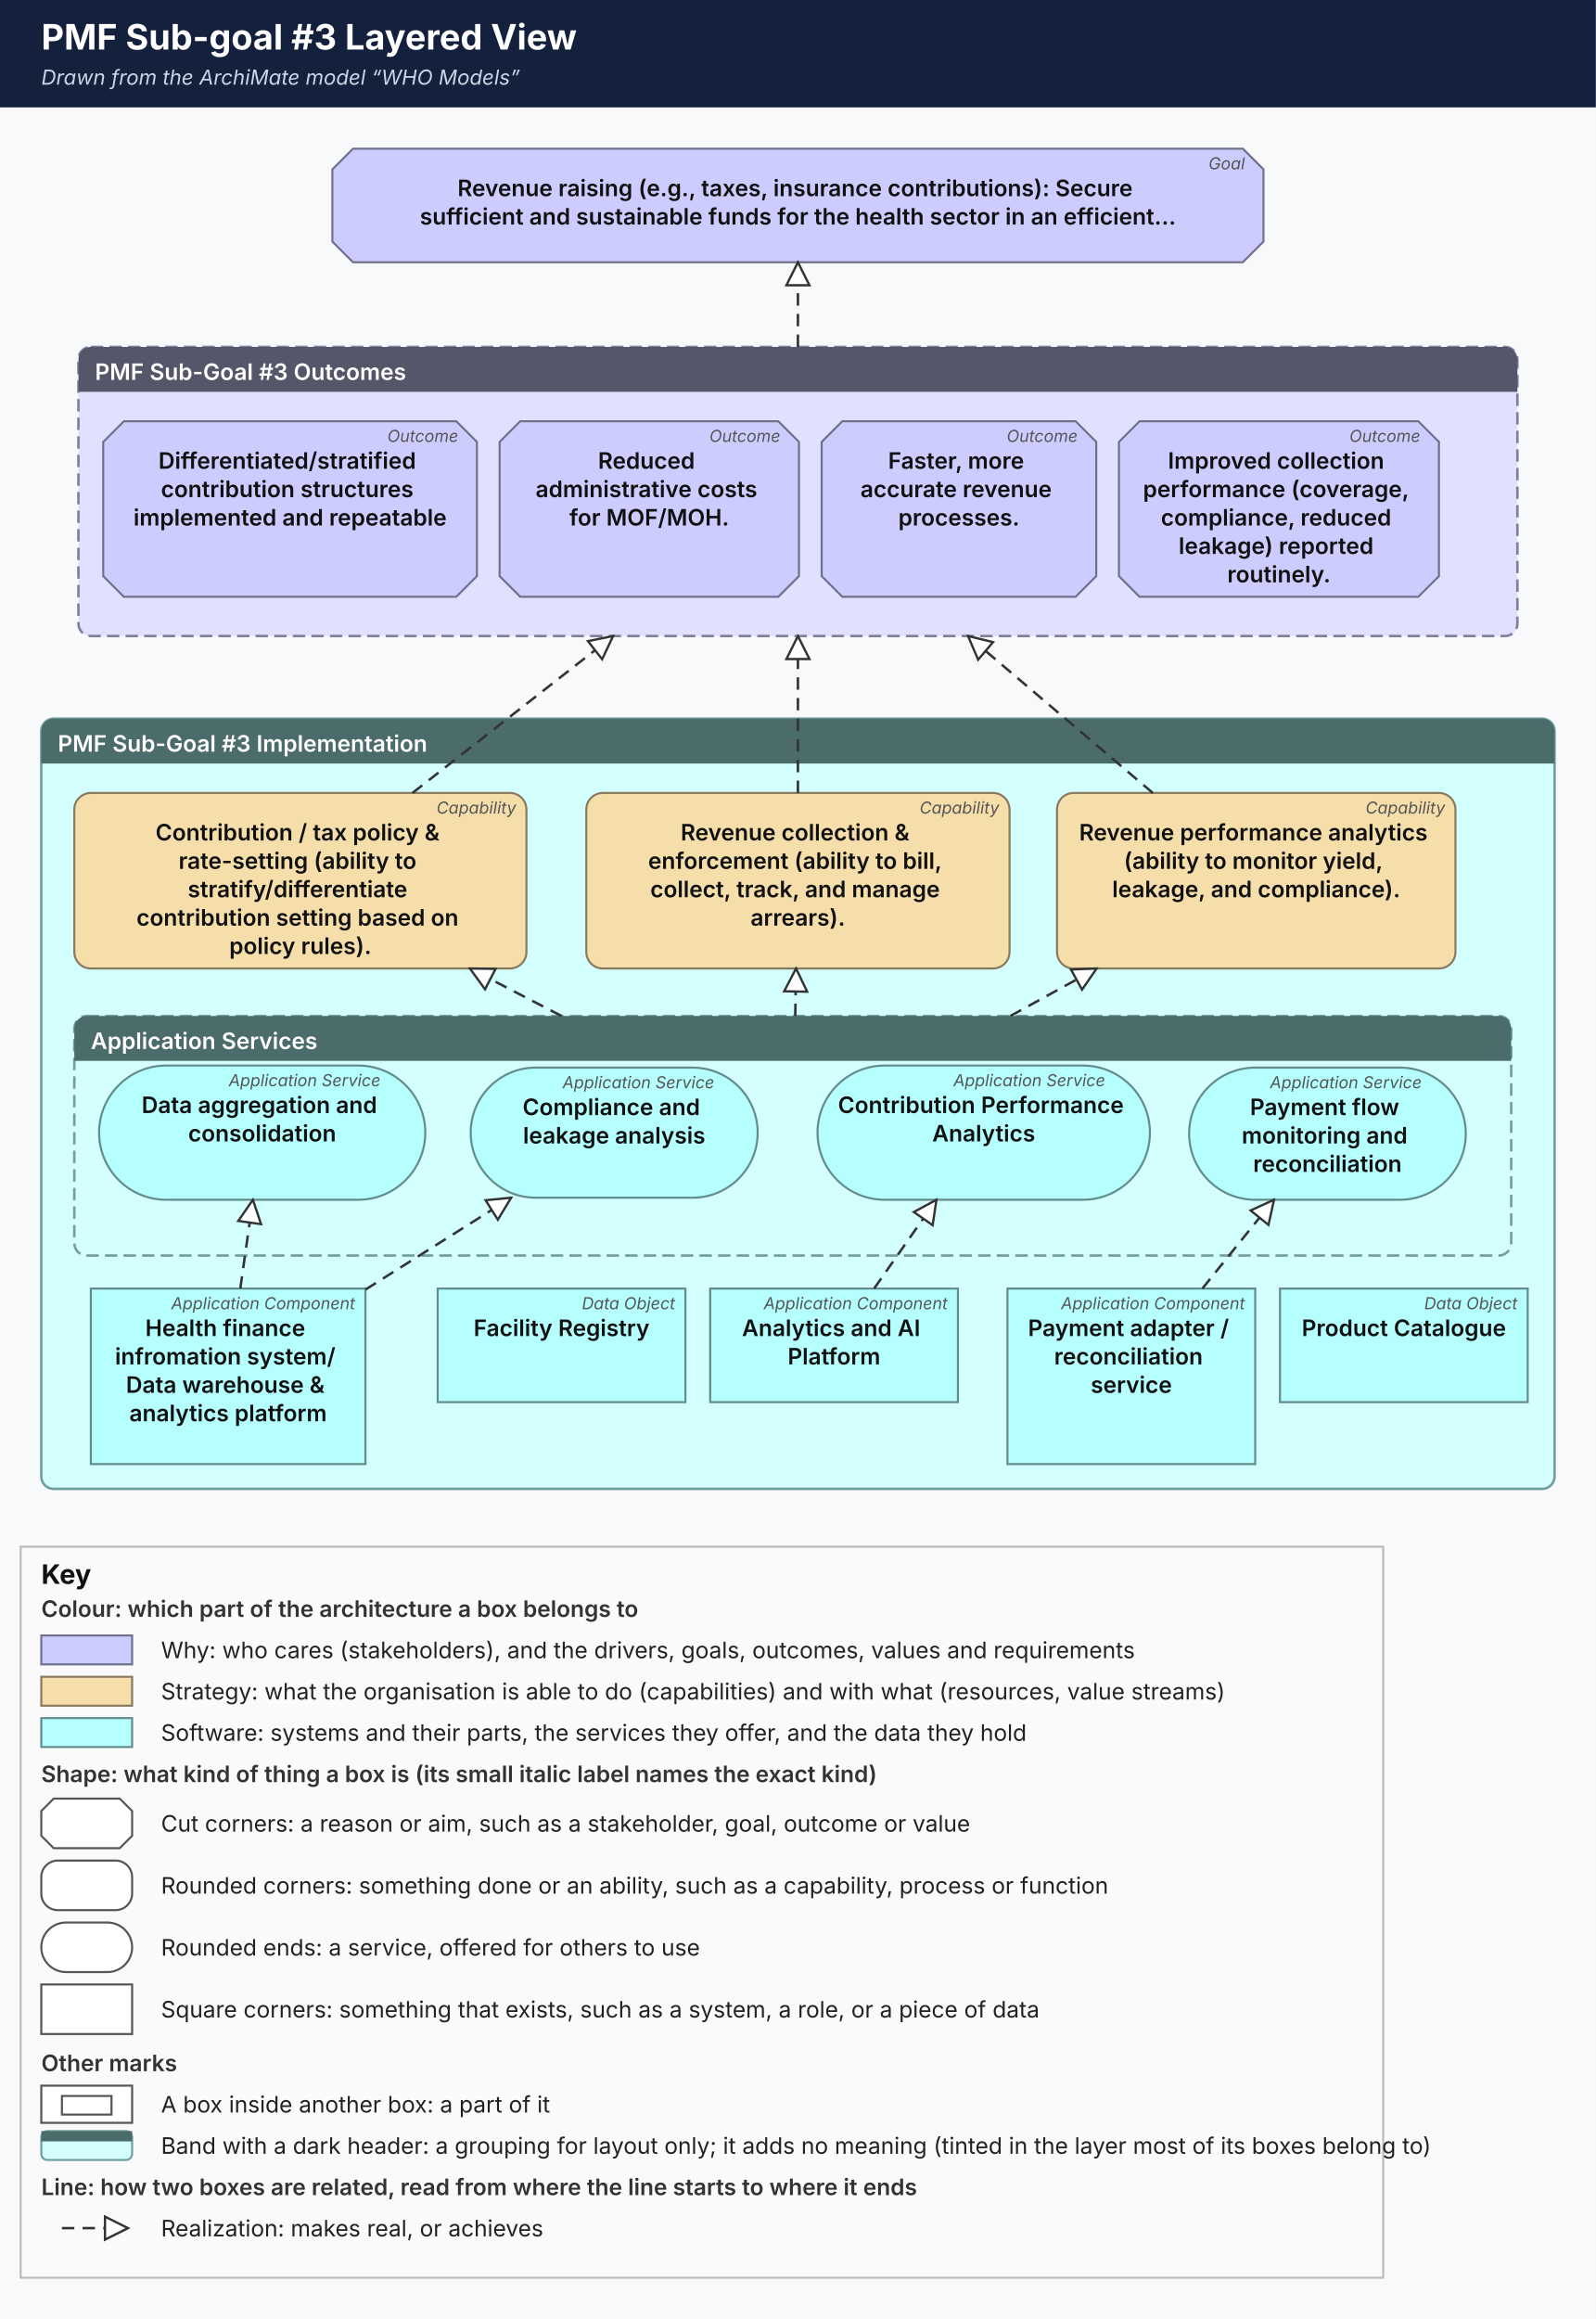
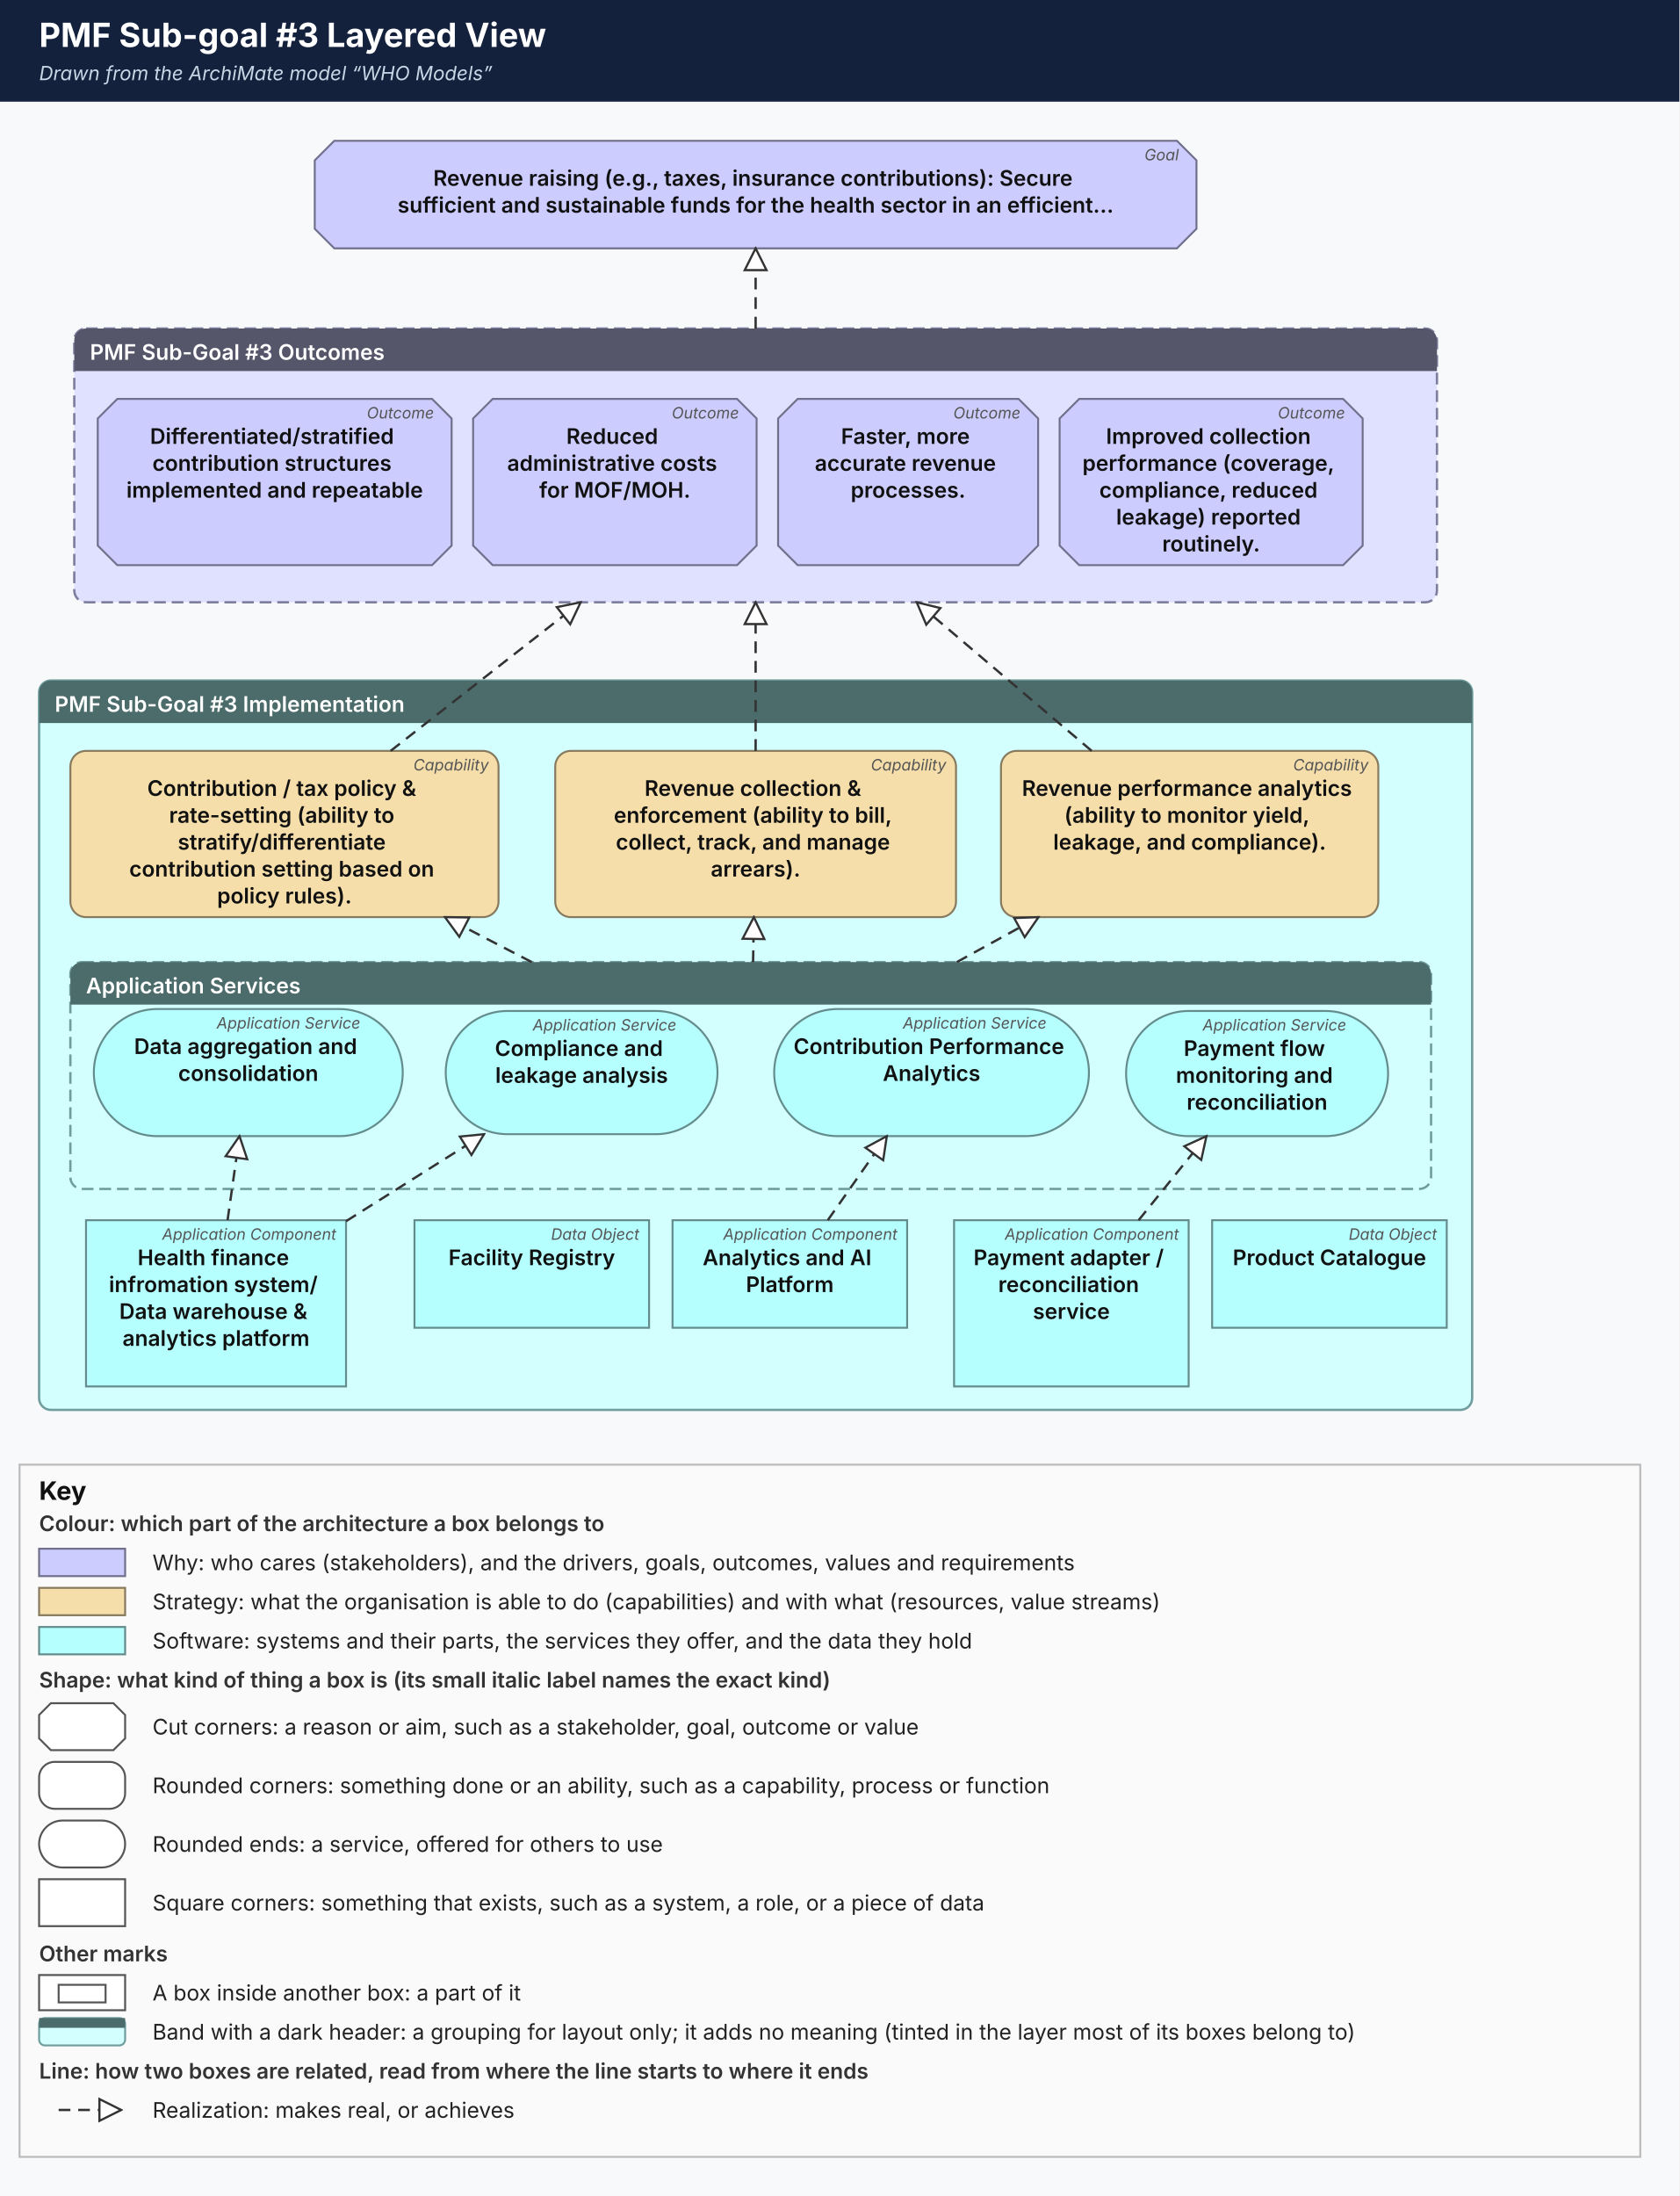
- <svg xmlns="http://www.w3.org/2000/svg" viewBox="51 -31 773 1123" width="773" height="1123" role="img" aria-labelledby="av-title">
+ <svg xmlns="http://www.w3.org/2000/svg" viewBox="51 -31 859 1123" width="859" height="1123" role="img" aria-labelledby="av-title">
  <style>
.av-name{font:600 11px Inter, "Segoe UI", system-ui, -apple-system, Helvetica, Arial, sans-serif;fill:#111}
.av-type{font:italic 8px Inter, "Segoe UI", system-ui, -apple-system, Helvetica, Arial, sans-serif;fill:#555}
.av-group{font:600 11px Inter, "Segoe UI", system-ui, -apple-system, Helvetica, Arial, sans-serif;fill:#333}
.av-note{font:10px Inter, "Segoe UI", system-ui, -apple-system, Helvetica, Arial, sans-serif;fill:#222}
.av-key{font:11px Inter, "Segoe UI", system-ui, -apple-system, Helvetica, Arial, sans-serif;fill:#222}
.av-keyh{font:600 11px Inter, "Segoe UI", system-ui, -apple-system, Helvetica, Arial, sans-serif;fill:#333}
.av-keyt{font:700 13px Inter, "Segoe UI", system-ui, -apple-system, Helvetica, Arial, sans-serif;fill:#111}
.av-rel{font:9px Inter, "Segoe UI", system-ui, -apple-system, Helvetica, Arial, sans-serif;fill:#333;paint-order:stroke;stroke:#fff;stroke-width:3px}
a:hover rect,a:hover polygon,a:focus rect,a:focus polygon{stroke:#06c;stroke-width:2.5}
</style>
  <defs>
    <marker id="arrow-open" viewBox="0 0 12 12" refX="11" refY="6" markerWidth="11" markerHeight="11" orient="auto-start-reverse" markerUnits="userSpaceOnUse">
      <path d="M1 1 L11 6 L1 11" fill="none" stroke="#333" stroke-width="1.3" />
    </marker>
    <marker id="arrow-filled" viewBox="0 0 12 12" refX="11" refY="6" markerWidth="11" markerHeight="11" orient="auto-start-reverse" markerUnits="userSpaceOnUse">
      <path d="M1 1 L11 6 L1 11 Z" fill="#333" />
    </marker>
    <marker id="arrow-small" viewBox="0 0 10 10" refX="9" refY="5" markerWidth="8" markerHeight="8" orient="auto-start-reverse" markerUnits="userSpaceOnUse">
      <path d="M1 1 L9 5 L1 9" fill="none" stroke="#333" stroke-width="1.2" />
    </marker>
    <marker id="triangle-hollow" viewBox="0 0 14 14" refX="13" refY="7" markerWidth="13" markerHeight="13" orient="auto-start-reverse" markerUnits="userSpaceOnUse">
      <path d="M1 1 L13 7 L1 13 Z" fill="#fff" stroke="#333" stroke-width="1.2" />
    </marker>
    <marker id="diamond-filled" viewBox="0 0 16 10" refX="1" refY="5" markerWidth="16" markerHeight="10" orient="auto-start-reverse" markerUnits="userSpaceOnUse">
      <path d="M1 5 L8 1 L15 5 L8 9 Z" fill="#333" />
    </marker>
    <marker id="diamond-hollow" viewBox="0 0 16 10" refX="1" refY="5" markerWidth="16" markerHeight="10" orient="auto-start-reverse" markerUnits="userSpaceOnUse">
      <path d="M1 5 L8 1 L15 5 L8 9 Z" fill="#fff" stroke="#333" stroke-width="1.2" />
    </marker>
    <marker id="dot" viewBox="0 0 8 8" refX="4" refY="4" markerWidth="7" markerHeight="7" orient="auto" markerUnits="userSpaceOnUse">
      <circle cx="4" cy="4" r="3.2" fill="#333" />
    </marker>
    <pattern id="missing" width="8" height="8" patternUnits="userSpaceOnUse" patternTransform="rotate(45)">
      <rect width="8" height="8" fill="#fff" />
      <line x1="0" y1="0" x2="0" y2="8" stroke="#d33" stroke-width="2" />
    </pattern>
  </defs>
-   <rect x="51" y="-31" width="773" height="1123" fill="#f8f9fb" />
-   <rect x="51" y="-31" width="773" height="52" fill="#14213d" />
+   <rect x="51" y="-31" width="859" height="1123" fill="#f8f9fb" />
+   <rect x="51" y="-31" width="859" height="52" fill="#14213d" />
  <text x="71" y="-7" style="font:700 17px Inter, &quot;Segoe UI&quot;, system-ui, -apple-system, Helvetica, Arial, sans-serif;fill:#fff">PMF Sub-goal #3 Layered View</text>
  <text x="71" y="10" style="font:italic 10px Inter, &quot;Segoe UI&quot;, system-ui, -apple-system, Helvetica, Arial, sans-serif;fill:#c9d6e6">Drawn from the ArchiMate model “WHO Models”</text>
  <a href="../../../en/dpi-h-ra/archimate/0.2.0-draft.3/elements/revenue-raising-e-g-taxes-insurance-contributions-secure/" target="_top">
    <polygon points="222,41 653,41 663,51 663,86 653,96 222,96 212,86 212,51" fill="#ccccff" stroke="#70708c" stroke-width="1" />
    <text class="av-type" x="654" y="51" text-anchor="end">Goal</text>
    <text class="av-name" x="437.5" y="64" text-anchor="middle">
      <tspan x="437.5" dy="0">Revenue raising (e.g., taxes, insurance contributions): Secure</tspan>
      <tspan x="437.5" dy="13.75">sufficient and sustainable funds for the health sector in an efficient…</tspan>
    </text>
  </a>
  <a href="../../../en/dpi-h-ra/archimate/0.2.0-draft.3/elements/pmf-sub-goal-3-outcomes/" target="_top">
    <rect x="89" y="137" width="697" height="140" rx="6" fill="#e0e0ff" stroke="#7e7e9e" stroke-width="1.2" stroke-dasharray="6 3" />
    <path d="M89 143 a6 6 0 0 1 6 -6 h685 a6 6 0 0 1 6 6 v15.75 h-697 z" fill="#56566b" />
    <text class="av-group" x="97" y="153" style="fill:#fff">PMF Sub-Goal #3 Outcomes</text>
  </a>
  <a href="../../../en/dpi-h-ra/archimate/0.2.0-draft.3/elements/differentiated-stratified-contribution-structures-2e04/" target="_top">
    <polygon points="111,173 272,173 282,183 282,248 272,258 111,258 101,248 101,183" fill="#ccccff" stroke="#70708c" stroke-width="1" />
    <text class="av-type" x="273" y="183" text-anchor="end">Outcome</text>
    <text class="av-name" x="191.5" y="196" text-anchor="middle">
      <tspan x="191.5" dy="0">Differentiated/stratified</tspan>
      <tspan x="191.5" dy="13.75">contribution structures</tspan>
      <tspan x="191.5" dy="13.75">implemented and repeatable</tspan>
    </text>
  </a>
  <a href="../../../en/dpi-h-ra/archimate/0.2.0-draft.3/elements/reduced-administrative-costs-for-mof-moh-6dbe/" target="_top">
    <polygon points="303,173 428,173 438,183 438,248 428,258 303,258 293,248 293,183" fill="#ccccff" stroke="#70708c" stroke-width="1" />
    <text class="av-type" x="429" y="183" text-anchor="end">Outcome</text>
    <text class="av-name" x="365.5" y="196" text-anchor="middle">
      <tspan x="365.5" dy="0">Reduced</tspan>
      <tspan x="365.5" dy="13.75">administrative costs</tspan>
      <tspan x="365.5" dy="13.75">for MOF/MOH.</tspan>
    </text>
  </a>
  <a href="../../../en/dpi-h-ra/archimate/0.2.0-draft.3/elements/faster-more-accurate-revenue-processes-b405/" target="_top">
    <polygon points="459,173 572,173 582,183 582,248 572,258 459,258 449,248 449,183" fill="#ccccff" stroke="#70708c" stroke-width="1" />
    <text class="av-type" x="573" y="183" text-anchor="end">Outcome</text>
    <text class="av-name" x="515.5" y="196" text-anchor="middle">
      <tspan x="515.5" dy="0">Faster, more</tspan>
      <tspan x="515.5" dy="13.75">accurate revenue</tspan>
      <tspan x="515.5" dy="13.75">processes.</tspan>
    </text>
  </a>
  <a href="../../../en/dpi-h-ra/archimate/0.2.0-draft.3/elements/improved-collection-performance-coverage-compliance-reduced-2fe6/" target="_top">
    <polygon points="603,173 738,173 748,183 748,248 738,258 603,258 593,248 593,183" fill="#ccccff" stroke="#70708c" stroke-width="1" />
    <text class="av-type" x="739" y="183" text-anchor="end">Outcome</text>
    <text class="av-name" x="670.5" y="196" text-anchor="middle">
      <tspan x="670.5" dy="0">Improved collection</tspan>
      <tspan x="670.5" dy="13.75">performance (coverage,</tspan>
      <tspan x="670.5" dy="13.75">compliance, reduced</tspan>
      <tspan x="670.5" dy="13.75">leakage) reported</tspan>
      <tspan x="670.5" dy="13.75">routinely.</tspan>
    </text>
  </a>
  <g class="av-g">
    <rect x="71" y="317" width="733" height="373" rx="6" fill="#d3ffff" stroke="#709e9e" stroke-width="1.2" />
    <path d="M71 323 a6 6 0 0 1 6 -6 h721 a6 6 0 0 1 6 6 v15.75 h-733 z" fill="#4c6b6b" />
    <text class="av-group" x="79" y="333" style="fill:#fff">PMF Sub-Goal #3 Implementation</text>
  </g>
  <a href="../../../en/dpi-h-ra/archimate/0.2.0-draft.3/elements/health-finance-infromation-system-data-warehouse-analytics/" target="_top">
    <rect x="95" y="593" width="133" height="85" fill="#b5ffff" stroke="#648c8c" stroke-width="1" />
    <text class="av-type" x="223" y="603" text-anchor="end">Application Component</text>
    <text class="av-name" x="161.5" y="616" text-anchor="middle">
      <tspan x="161.5" dy="0">Health finance</tspan>
      <tspan x="161.5" dy="13.75">infromation system/</tspan>
      <tspan x="161.5" dy="13.75">Data warehouse &amp;</tspan>
      <tspan x="161.5" dy="13.75">analytics platform</tspan>
    </text>
  </a>
  <a href="../../../en/dpi-h-ra/archimate/0.2.0-draft.3/elements/analytics-and-ai-platform-e670/" target="_top">
    <rect x="395" y="593" width="120" height="55" fill="#b5ffff" stroke="#648c8c" stroke-width="1" />
    <text class="av-type" x="510" y="603" text-anchor="end">Application Component</text>
    <text class="av-name" x="455" y="616" text-anchor="middle">
      <tspan x="455" dy="0">Analytics and AI</tspan>
      <tspan x="455" dy="13.75">Platform</tspan>
    </text>
  </a>
  <a href="../../../en/dpi-h-ra/archimate/0.2.0-draft.3/elements/payment-adapter-reconciliation-service/" target="_top">
    <rect x="539" y="593" width="120" height="85" fill="#b5ffff" stroke="#648c8c" stroke-width="1" />
    <text class="av-type" x="654" y="603" text-anchor="end">Application Component</text>
    <text class="av-name" x="599" y="616" text-anchor="middle">
      <tspan x="599" dy="0">Payment adapter /</tspan>
      <tspan x="599" dy="13.75">reconciliation</tspan>
      <tspan x="599" dy="13.75">service</tspan>
    </text>
  </a>
  <a href="../../../en/dpi-h-ra/archimate/0.2.0-draft.3/elements/application-services-336d/" target="_top">
    <rect x="87" y="461" width="696" height="116" rx="6" fill="#d3ffff" stroke="#709e9e" stroke-width="1.2" stroke-dasharray="6 3" />
    <path d="M87 467 a6 6 0 0 1 6 -6 h684 a6 6 0 0 1 6 6 v15.75 h-696 z" fill="#4c6b6b" />
    <text class="av-group" x="95" y="477" style="fill:#fff">Application Services</text>
  </a>
  <a href="../../../en/dpi-h-ra/archimate/0.2.0-draft.3/elements/data-aggregation-and-consolidation-f37c/" target="_top">
    <rect x="99" y="485" width="158" height="65" rx="32.5" fill="#b5ffff" stroke="#648c8c" stroke-width="1" />
    <text class="av-type" x="235.333" y="495" text-anchor="end">Application Service</text>
    <text class="av-name" x="178" y="508" text-anchor="middle">
      <tspan x="178" dy="0">Data aggregation and</tspan>
      <tspan x="178" dy="13.75">consolidation</tspan>
    </text>
  </a>
  <a href="../../../en/dpi-h-ra/archimate/0.2.0-draft.3/elements/contribution-performance-analytics-eb97/" target="_top">
    <rect x="447" y="485" width="161" height="65" rx="32.5" fill="#b5ffff" stroke="#648c8c" stroke-width="1" />
    <text class="av-type" x="586.333" y="495" text-anchor="end">Application Service</text>
    <text class="av-name" x="527.5" y="508" text-anchor="middle">
      <tspan x="527.5" dy="0">Contribution Performance</tspan>
      <tspan x="527.5" dy="13.75">Analytics</tspan>
    </text>
  </a>
  <a href="../../../en/dpi-h-ra/archimate/0.2.0-draft.3/elements/payment-flow-monitoring-and-reconciliation-51a9/" target="_top">
    <rect x="627" y="486" width="134" height="64" rx="32" fill="#b5ffff" stroke="#648c8c" stroke-width="1" />
    <text class="av-type" x="739.667" y="496" text-anchor="end">Application Service</text>
    <text class="av-name" x="694" y="509" text-anchor="middle">
      <tspan x="694" dy="0">Payment flow</tspan>
      <tspan x="694" dy="13.75">monitoring and</tspan>
      <tspan x="694" dy="13.75">reconciliation</tspan>
    </text>
  </a>
  <a href="../../../en/dpi-h-ra/archimate/0.2.0-draft.3/elements/compliance-and-leakage-analysis-81e6/" target="_top">
    <rect x="279" y="486" width="139" height="63" rx="31.5" fill="#b5ffff" stroke="#648c8c" stroke-width="1" />
    <text class="av-type" x="397" y="496" text-anchor="end">Application Service</text>
    <text class="av-name" x="348.5" y="509" text-anchor="middle">
      <tspan x="348.5" dy="0">Compliance and</tspan>
      <tspan x="348.5" dy="13.75">leakage analysis</tspan>
    </text>
  </a>
  <a href="../../../en/dpi-h-ra/archimate/0.2.0-draft.3/elements/contribution-tax-policy-rate-setting-ability-to-stratify/" target="_top">
    <rect x="87" y="353" width="219" height="85" rx="8" fill="#f5deaa" stroke="#877a5e" stroke-width="1" />
    <text class="av-type" x="301" y="363" text-anchor="end">Capability</text>
    <text class="av-name" x="196.5" y="376" text-anchor="middle">
      <tspan x="196.5" dy="0">Contribution / tax policy &amp;</tspan>
      <tspan x="196.5" dy="13.75">rate-setting (ability to</tspan>
      <tspan x="196.5" dy="13.75">stratify/differentiate</tspan>
      <tspan x="196.5" dy="13.75">contribution setting based on</tspan>
      <tspan x="196.5" dy="13.75">policy rules).</tspan>
    </text>
  </a>
  <a href="../../../en/dpi-h-ra/archimate/0.2.0-draft.3/elements/revenue-collection-enforcement-ability-to-bill-collect-track/" target="_top">
    <rect x="335" y="353" width="205" height="85" rx="8" fill="#f5deaa" stroke="#877a5e" stroke-width="1" />
    <text class="av-type" x="535" y="363" text-anchor="end">Capability</text>
    <text class="av-name" x="437.5" y="376" text-anchor="middle">
      <tspan x="437.5" dy="0">Revenue collection &amp;</tspan>
      <tspan x="437.5" dy="13.75">enforcement (ability to bill,</tspan>
      <tspan x="437.5" dy="13.75">collect, track, and manage</tspan>
      <tspan x="437.5" dy="13.75">arrears).</tspan>
    </text>
  </a>
  <a href="../../../en/dpi-h-ra/archimate/0.2.0-draft.3/elements/revenue-performance-analytics-ability-to-monitor-yield/" target="_top">
    <rect x="563" y="353" width="193" height="85" rx="8" fill="#f5deaa" stroke="#877a5e" stroke-width="1" />
    <text class="av-type" x="751" y="363" text-anchor="end">Capability</text>
    <text class="av-name" x="659.5" y="376" text-anchor="middle">
      <tspan x="659.5" dy="0">Revenue performance analytics</tspan>
      <tspan x="659.5" dy="13.75">(ability to monitor yield,</tspan>
      <tspan x="659.5" dy="13.75">leakage, and compliance).</tspan>
    </text>
  </a>
  <a href="../../../en/dpi-h-ra/archimate/0.2.0-draft.3/elements/facility-registry-b9db/" target="_top">
    <rect x="263" y="593" width="120" height="55" fill="#b5ffff" stroke="#648c8c" stroke-width="1" />
    <text class="av-type" x="378" y="603" text-anchor="end">Data Object</text>
    <text class="av-name" x="323" y="616" text-anchor="middle">
      <tspan x="323" dy="0">Facility Registry</tspan>
    </text>
  </a>
  <a href="../../../en/dpi-h-ra/archimate/0.2.0-draft.3/elements/product-catalogue-1609/" target="_top">
    <rect x="671" y="593" width="120" height="55" fill="#b5ffff" stroke="#648c8c" stroke-width="1" />
    <text class="av-type" x="786" y="603" text-anchor="end">Data Object</text>
    <text class="av-name" x="731" y="616" text-anchor="middle">
      <tspan x="731" dy="0">Product Catalogue</tspan>
    </text>
  </a>
  <a href="../../../en/dpi-h-ra/archimate/0.2.0-draft.3/relationships/id-5f202c54761143d38061c65f6f1876d6/" target="_top">
    <path d="M437.5 137 L437.5 96" fill="none" stroke="#333" stroke-width="1.2" stroke-dasharray="6 4" marker-end="url(#triangle-hollow)" />
    <path d="M437.5 137 L437.5 96" fill="none" stroke="transparent" stroke-width="8" />
  </a>
  <a href="../../../en/dpi-h-ra/archimate/0.2.0-draft.3/relationships/id-c017ec35a8ba4d31b792eb048c1f552d/" target="_top">
    <path d="M167.4 593 L173.5 550" fill="none" stroke="#333" stroke-width="1.2" stroke-dasharray="6 4" marker-end="url(#triangle-hollow)" />
    <path d="M167.4 593 L173.5 550" fill="none" stroke="transparent" stroke-width="8" />
  </a>
  <a href="../../../en/dpi-h-ra/archimate/0.2.0-draft.3/relationships/id-d3225536cc0a4195bdb270d1e992ac61/" target="_top">
    <path d="M228 593.5 L298.6 549" fill="none" stroke="#333" stroke-width="1.2" stroke-dasharray="6 4" marker-end="url(#triangle-hollow)" />
    <path d="M228 593.5 L298.6 549" fill="none" stroke="transparent" stroke-width="8" />
  </a>
  <a href="../../../en/dpi-h-ra/archimate/0.2.0-draft.3/relationships/id-db8bf960ccc7481e856592309f9b6689/" target="_top">
    <path d="M474.4 593 L504.6 550" fill="none" stroke="#333" stroke-width="1.2" stroke-dasharray="6 4" marker-end="url(#triangle-hollow)" />
    <path d="M474.4 593 L504.6 550" fill="none" stroke="transparent" stroke-width="8" />
  </a>
  <a href="../../../en/dpi-h-ra/archimate/0.2.0-draft.3/relationships/id-313d6b8cde1142a8b286f5287369a2c1/" target="_top">
    <path d="M633.4 593 L668.1 550" fill="none" stroke="#333" stroke-width="1.2" stroke-dasharray="6 4" marker-end="url(#triangle-hollow)" />
    <path d="M633.4 593 L668.1 550" fill="none" stroke="transparent" stroke-width="8" />
  </a>
  <a href="../../../en/dpi-h-ra/archimate/0.2.0-draft.3/relationships/id-b71265a721884f9099e3ad4d08e023b0/" target="_top">
    <path d="M436.2 461 L436.6 438" fill="none" stroke="#333" stroke-width="1.2" stroke-dasharray="6 4" marker-end="url(#triangle-hollow)" />
    <path d="M436.2 461 L436.6 438" fill="none" stroke="transparent" stroke-width="8" />
  </a>
  <a href="../../../en/dpi-h-ra/archimate/0.2.0-draft.3/relationships/id-eb11cd31c9c94f53b1f77d8dd2af4bd8/" target="_top">
    <path d="M540.4 461 L582.2 438" fill="none" stroke="#333" stroke-width="1.2" stroke-dasharray="6 4" marker-end="url(#triangle-hollow)" />
    <path d="M540.4 461 L582.2 438" fill="none" stroke="transparent" stroke-width="8" />
  </a>
  <a href="../../../en/dpi-h-ra/archimate/0.2.0-draft.3/relationships/id-89a9877e1c6e46ccaf557358000a0334/" target="_top">
    <path d="M323 461 L278.6 438" fill="none" stroke="#333" stroke-width="1.2" stroke-dasharray="6 4" marker-end="url(#triangle-hollow)" />
    <path d="M323 461 L278.6 438" fill="none" stroke="transparent" stroke-width="8" />
  </a>
  <a href="../../../en/dpi-h-ra/archimate/0.2.0-draft.3/relationships/id-34c239e37cad4a96ad174b76b99da437/" target="_top">
    <path d="M250.8 353 L348 277" fill="none" stroke="#333" stroke-width="1.2" stroke-dasharray="6 4" marker-end="url(#triangle-hollow)" />
    <path d="M250.8 353 L348 277" fill="none" stroke="transparent" stroke-width="8" />
  </a>
  <a href="../../../en/dpi-h-ra/archimate/0.2.0-draft.3/relationships/id-b3c18eeeb95e40198a04d07fcac668f2/" target="_top">
    <path d="M437.5 353 L437.5 277" fill="none" stroke="#333" stroke-width="1.2" stroke-dasharray="6 4" marker-end="url(#triangle-hollow)" />
    <path d="M437.5 353 L437.5 277" fill="none" stroke="transparent" stroke-width="8" />
  </a>
  <a href="../../../en/dpi-h-ra/archimate/0.2.0-draft.3/relationships/id-f9bd56f1ffdd43e9b1e54c7693b86d97/" target="_top">
    <path d="M609.4 353 L519.9 277" fill="none" stroke="#333" stroke-width="1.2" stroke-dasharray="6 4" marker-end="url(#triangle-hollow)" />
    <path d="M609.4 353 L519.9 277" fill="none" stroke="transparent" stroke-width="8" />
  </a>
  <g class="av-legend">
-     <rect x="61" y="718" width="660" height="354" fill="#fafafa" stroke="#bbb" />
+     <rect x="61" y="718" width="829" height="354" fill="#fafafa" stroke="#bbb" />
    <text class="av-keyt" x="71" y="736">Key</text>
    <text class="av-keyh" x="71" y="752">Colour: which part of the architecture a box belongs to</text>
    <rect x="71" y="761" width="44" height="14" fill="#ccccff" stroke="#70708c" />
    <text class="av-key" x="129" y="772">Why: who cares (stakeholders), and the drivers, goals, outcomes, values and requirements</text>
    <rect x="71" y="781" width="44" height="14" fill="#f5deaa" stroke="#877a5e" />
    <text class="av-key" x="129" y="792">Strategy: what the organisation is able to do (capabilities) and with what (resources, value streams)</text>
    <rect x="71" y="801" width="44" height="14" fill="#b5ffff" stroke="#648c8c" />
    <text class="av-key" x="129" y="812">Software: systems and their parts, the services they offer, and the data they hold</text>
    <text class="av-keyh" x="71" y="832">Shape: what kind of thing a box is (its small italic label names the exact kind)</text>
    <polygon points="77,840 109,840 115,846 115,858 109,864 77,864 71,858 71,846" fill="#fff" stroke="#555" />
    <text class="av-key" x="129" y="856">Cut corners: a reason or aim, such as a stakeholder, goal, outcome or value</text>
    <rect x="71" y="870" width="44" height="24" rx="8" fill="#fff" stroke="#555" />
    <text class="av-key" x="129" y="886">Rounded corners: something done or an ability, such as a capability, process or function</text>
    <rect x="71" y="900" width="44" height="24" rx="12" fill="#fff" stroke="#555" />
    <text class="av-key" x="129" y="916">Rounded ends: a service, offered for others to use</text>
    <rect x="71" y="930" width="44" height="24" fill="#fff" stroke="#555" />
    <text class="av-key" x="129" y="946">Square corners: something that exists, such as a system, a role, or a piece of data</text>
    <text class="av-keyh" x="71" y="972">Other marks</text>
    <rect x="71" y="979" width="44" height="18" fill="#fff" stroke="#555" />
    <rect x="81" y="984" width="24" height="9" fill="#fff" stroke="#555" />
    <text class="av-key" x="129" y="992">A box inside another box: a part of it</text>
    <rect x="71" y="1001" width="44" height="14" rx="3" fill="#d3ffff" stroke="#709e9e" />
    <rect x="71" y="1001" width="44" height="5" fill="#4c6b6b" />
    <text class="av-key" x="129" y="1012">Band with a dark header: a grouping for layout only; it adds no meaning (tinted in the layer most of its boxes belong to)</text>
    <text class="av-keyh" x="71" y="1032">Line: how two boxes are related, read from where the line starts to where it ends</text>
    <path d="M81 1048 L113 1048" fill="none" stroke="#333" stroke-width="1.2" stroke-dasharray="6 4" marker-end="url(#triangle-hollow)" />
    <text class="av-key" x="129" y="1052">Realization: makes real, or achieves</text>
  </g>
</svg>
